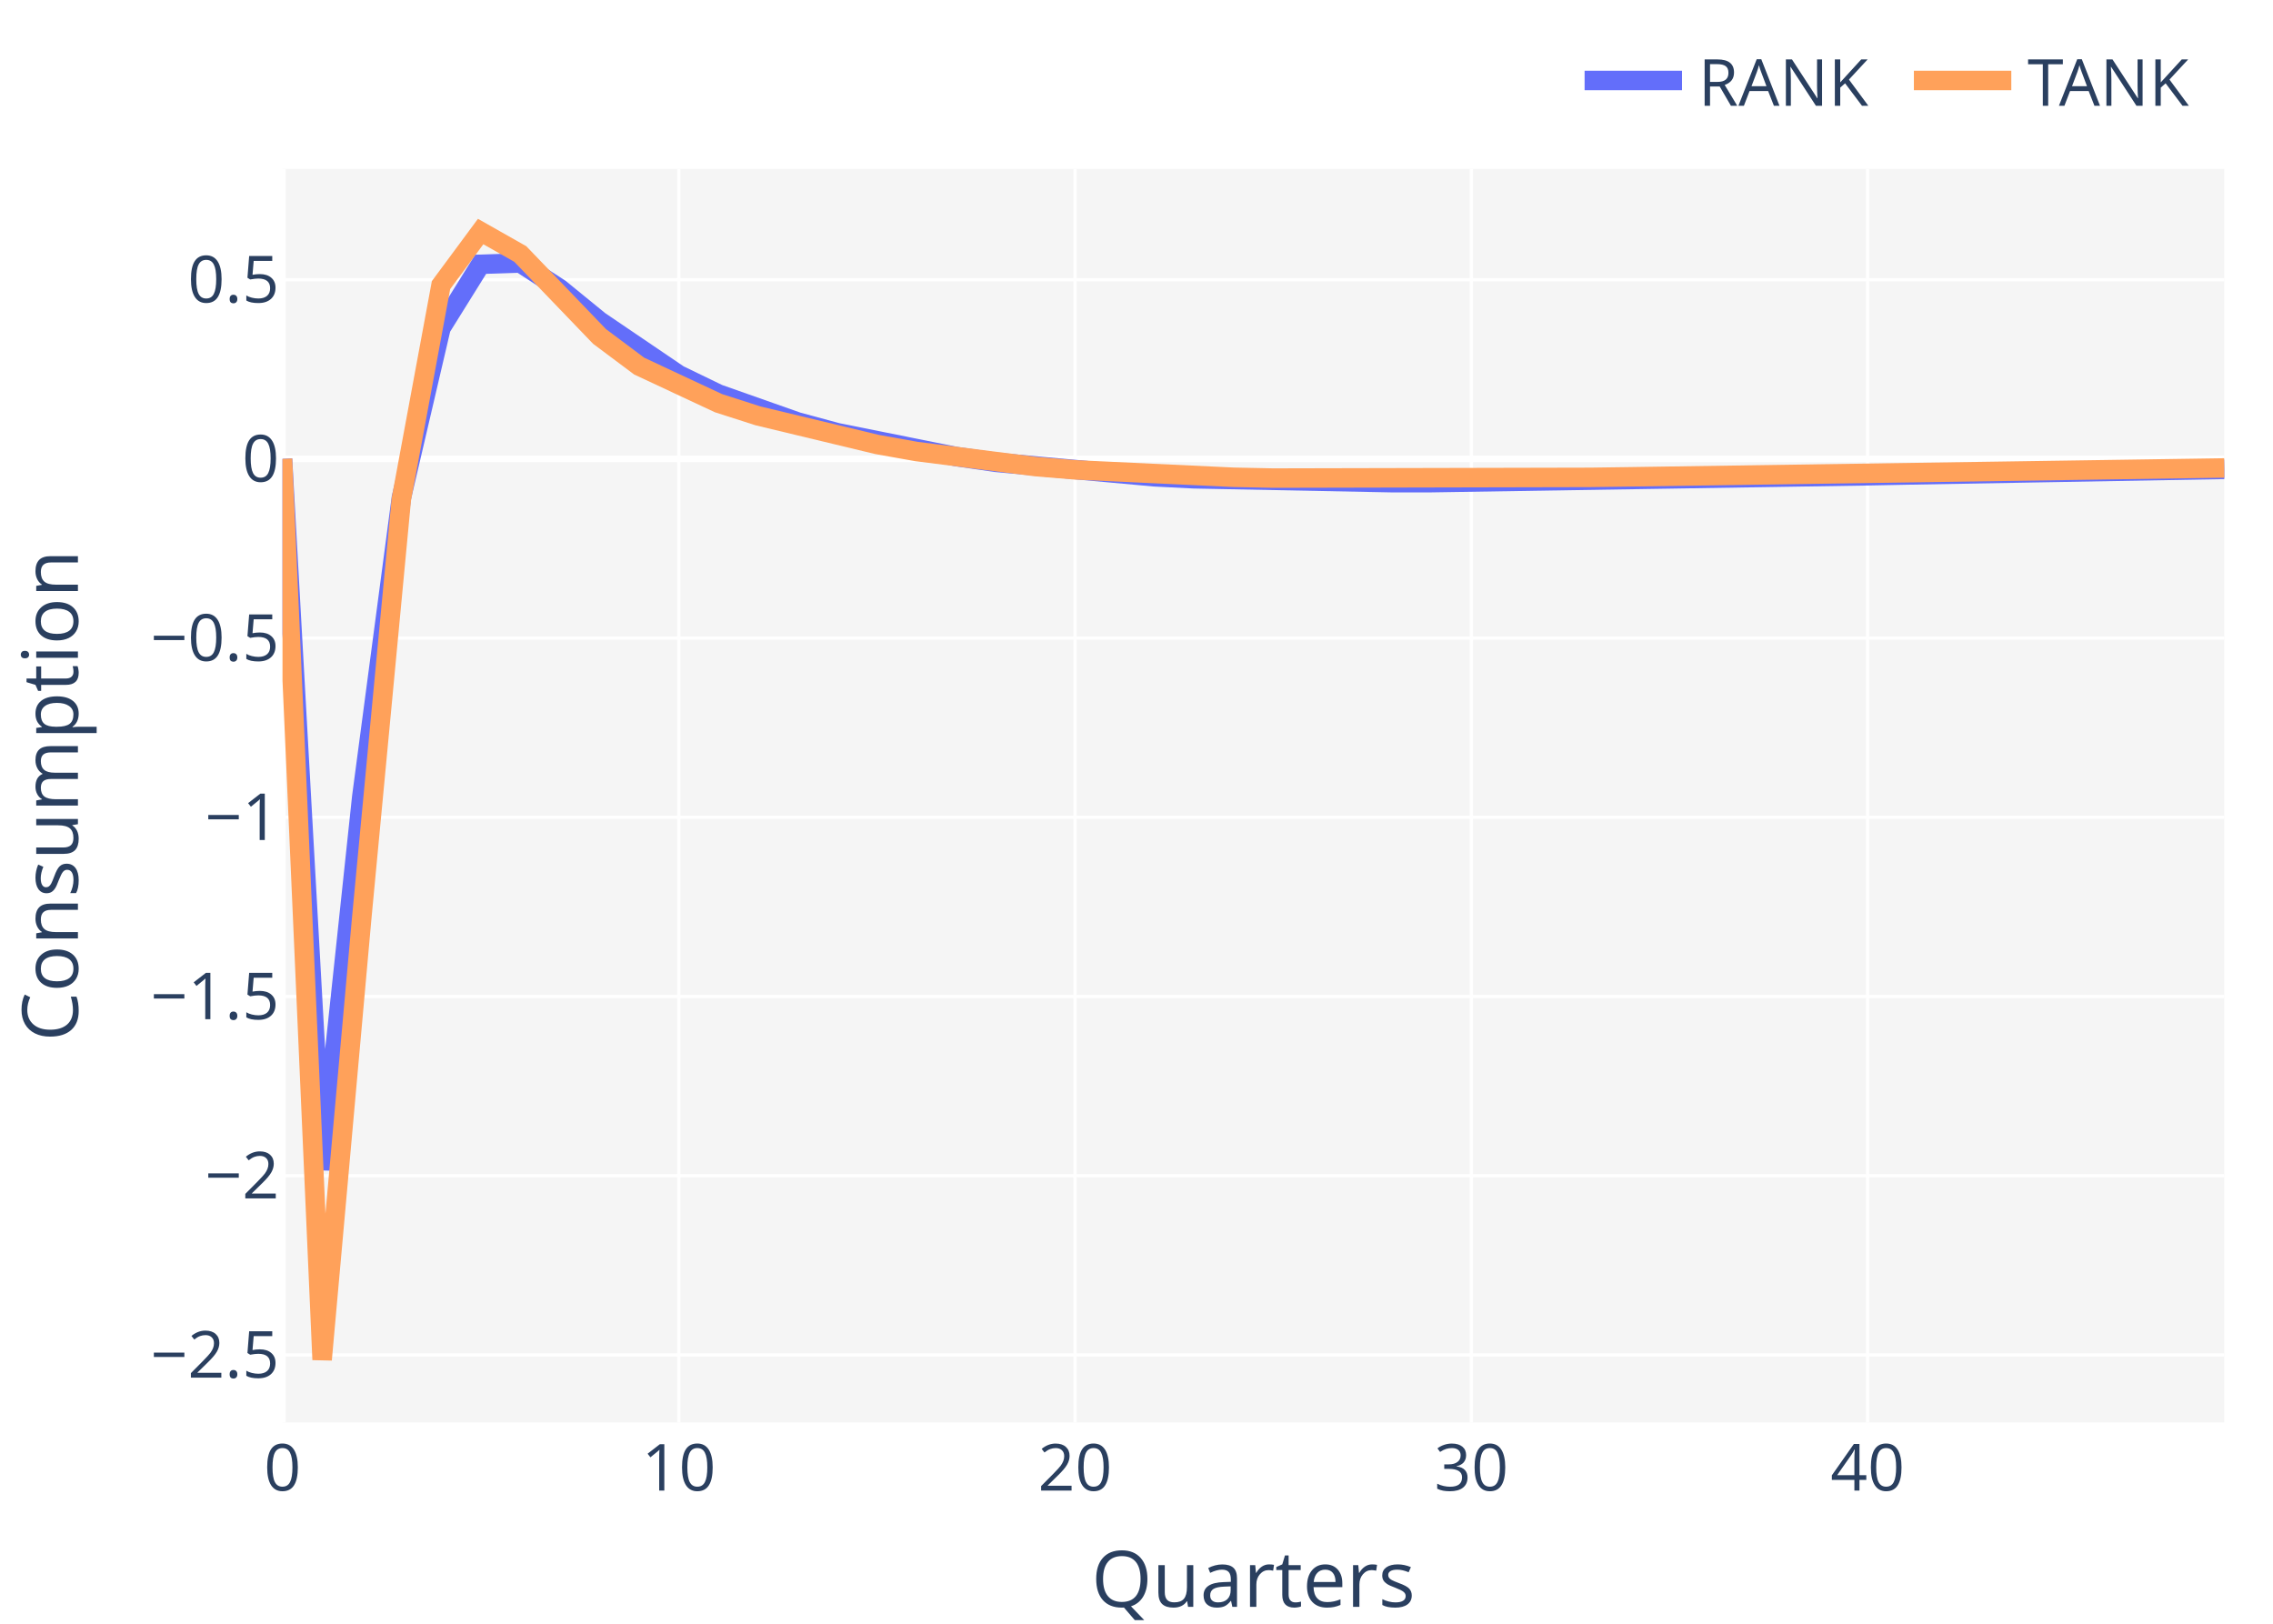
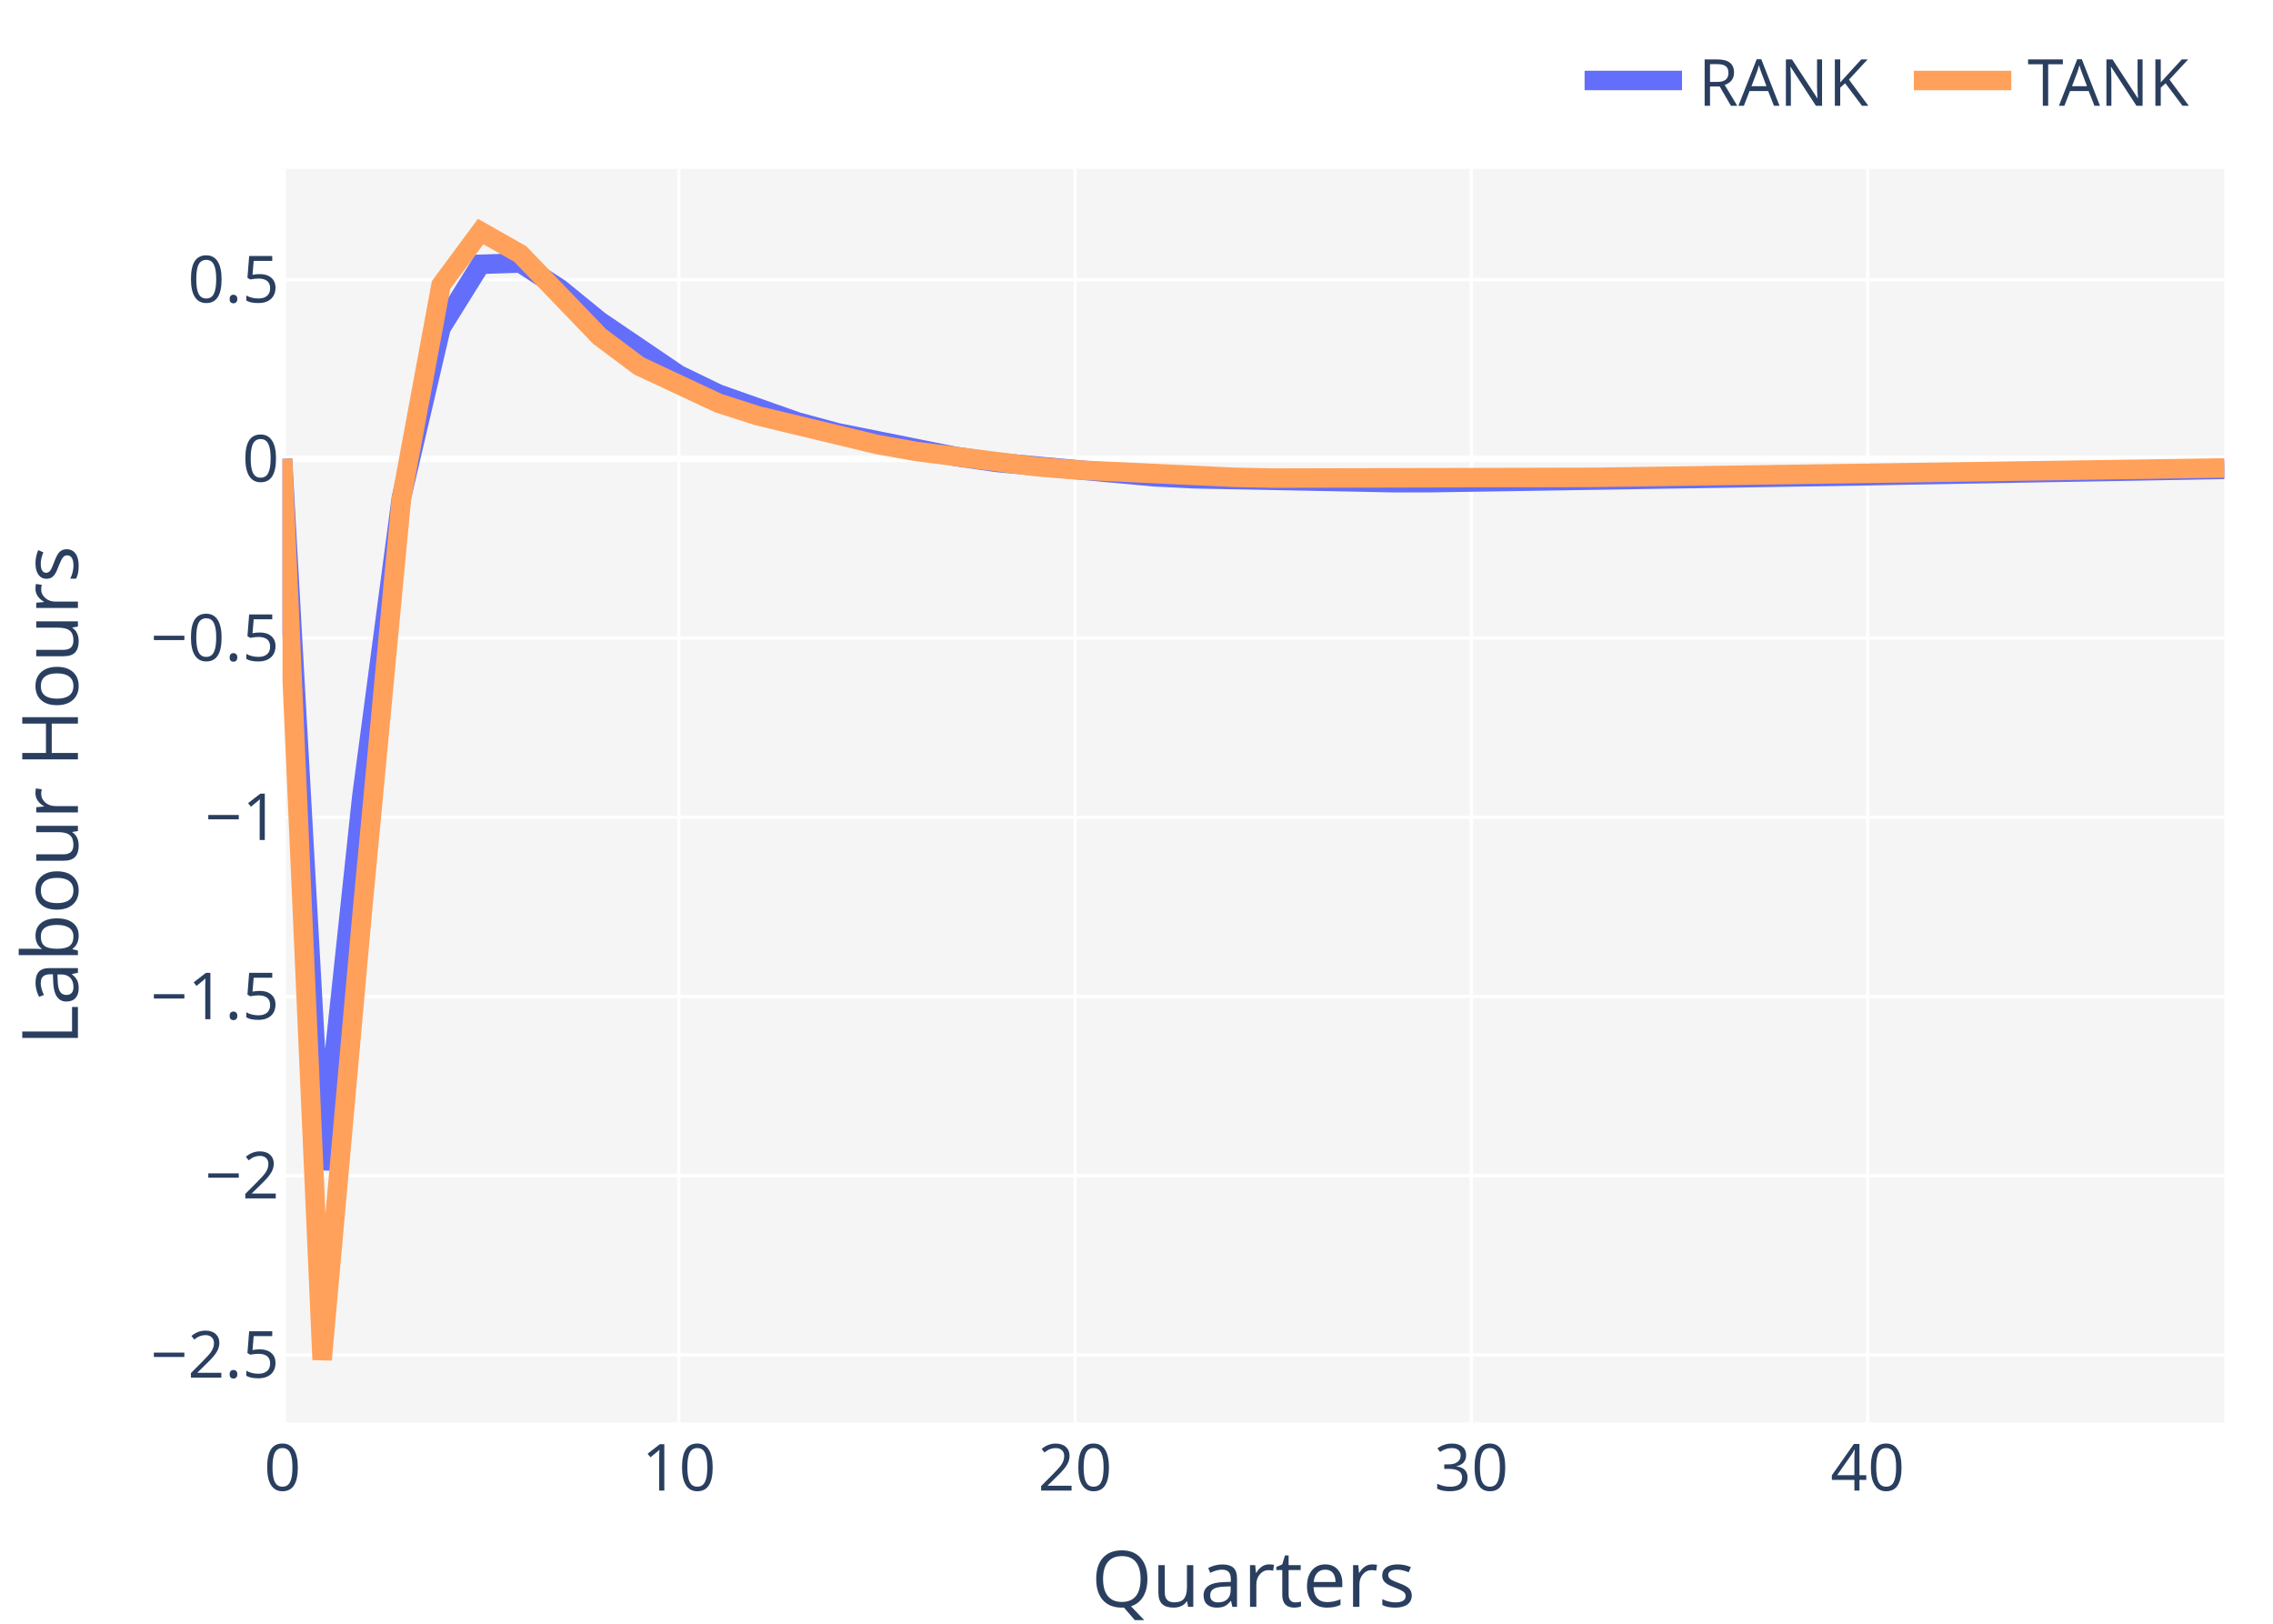
<svg xmlns="http://www.w3.org/2000/svg" class="main-svg" width="700" height="500" style="" viewBox="0 0 700 500">
  <rect x="0" y="0" width="700" height="500" style="fill: rgb(255, 255, 255); fill-opacity: 1;" />
-   <defs id="defs-00be6c">
+   <defs id="defs-663e50">
    <g class="clips">
-       <clipPath id="clip00be6cxyplot" class="plotclip">
+       <clipPath id="clip663e50xyplot" class="plotclip">
        <rect width="598" height="386" />
      </clipPath>
-       <clipPath class="axesclip" id="clip00be6cx">
+       <clipPath class="axesclip" id="clip663e50x">
        <rect x="87" y="0" width="598" height="500" />
      </clipPath>
-       <clipPath class="axesclip" id="clip00be6cy">
+       <clipPath class="axesclip" id="clip663e50y">
        <rect x="0" y="52" width="700" height="386" />
      </clipPath>
-       <clipPath class="axesclip" id="clip00be6cxy">
+       <clipPath class="axesclip" id="clip663e50xy">
        <rect x="87" y="52" width="598" height="386" />
      </clipPath>
    </g>
    <g class="gradients" />
    <g class="patterns" />
  </defs>
  <g class="bglayer">
    <rect class="bg" x="87" y="52" width="598" height="386" style="fill: rgb(245, 245, 245); fill-opacity: 1; stroke-width: 0;" />
  </g>
  <g class="layer-below">
    <g class="imagelayer" />
    <g class="shapelayer" />
  </g>
  <g class="cartesianlayer">
    <g class="subplot xy">
      <g class="layer-subplot">
        <g class="shapelayer" />
        <g class="imagelayer" />
      </g>
      <g class="minor-gridlayer">
        <g class="x" />
        <g class="y" />
      </g>
      <g class="gridlayer">
        <g class="x">
          <path class="xgrid crisp" transform="translate(209.04,0)" d="M0,52v386" style="stroke: rgb(255, 255, 255); stroke-opacity: 1; stroke-width: 1px;" />
          <path class="xgrid crisp" transform="translate(331.08,0)" d="M0,52v386" style="stroke: rgb(255, 255, 255); stroke-opacity: 1; stroke-width: 1px;" />
          <path class="xgrid crisp" transform="translate(453.12,0)" d="M0,52v386" style="stroke: rgb(255, 255, 255); stroke-opacity: 1; stroke-width: 1px;" />
          <path class="xgrid crisp" transform="translate(575.16,0)" d="M0,52v386" style="stroke: rgb(255, 255, 255); stroke-opacity: 1; stroke-width: 1px;" />
        </g>
        <g class="y">
          <path class="ygrid crisp" transform="translate(0,417.22)" d="M87,0h598" style="stroke: rgb(255, 255, 255); stroke-opacity: 1; stroke-width: 1px;" />
          <path class="ygrid crisp" transform="translate(0,362.03)" d="M87,0h598" style="stroke: rgb(255, 255, 255); stroke-opacity: 1; stroke-width: 1px;" />
          <path class="ygrid crisp" transform="translate(0,306.85)" d="M87,0h598" style="stroke: rgb(255, 255, 255); stroke-opacity: 1; stroke-width: 1px;" />
          <path class="ygrid crisp" transform="translate(0,251.67)" d="M87,0h598" style="stroke: rgb(255, 255, 255); stroke-opacity: 1; stroke-width: 1px;" />
          <path class="ygrid crisp" transform="translate(0,196.48)" d="M87,0h598" style="stroke: rgb(255, 255, 255); stroke-opacity: 1; stroke-width: 1px;" />
          <path class="ygrid crisp" transform="translate(0,86.12)" d="M87,0h598" style="stroke: rgb(255, 255, 255); stroke-opacity: 1; stroke-width: 1px;" />
        </g>
      </g>
      <g class="zerolinelayer">
        <path class="xzl zl crisp" transform="translate(87,0)" d="M0,52v386" style="stroke: rgb(255, 255, 255); stroke-opacity: 1; stroke-width: 2px;" />
        <path class="yzl zl crisp" transform="translate(0,141.3)" d="M87,0h598" style="stroke: rgb(255, 255, 255); stroke-opacity: 1; stroke-width: 2px;" />
      </g>
      <path class="xlines-below" />
      <path class="ylines-below" />
      <g class="overlines-below" />
      <g class="xaxislayer-below" />
      <g class="yaxislayer-below" />
      <g class="overaxes-below" />
-       <g class="plot" transform="translate(87,52)" clip-path="url(#clip00be6cxyplot)">
+       <g class="plot" transform="translate(87,52)" clip-path="url(#clip663e50xyplot)">
        <g class="scatterlayer mlayer">
-           <g class="trace scatter trace8dbd72" style="stroke-miterlimit: 2; opacity: 1;">
+           <g class="trace scatter trace4d1040" style="stroke-miterlimit: 2; opacity: 1;">
            <g class="fills" />
            <g class="errorbars" />
            <g class="lines">
              <path class="js-line" d="M0,89.3L12.2,308.18L24.41,193.39L36.61,101.27L48.82,48.97L61.02,29.38L73.22,28.97L85.43,36.91L97.63,46.86L122.04,63.42L134.24,69.33L158.65,77.94L170.86,81.24L207.47,88.59L219.67,90.36L268.49,94.82L280.69,95.43L341.71,96.63L353.92,96.62L488.16,94.5L500.37,94.26L598,92.53" style="vector-effect: non-scaling-stroke; fill: none; stroke: rgb(99, 110, 250); stroke-opacity: 1; stroke-width: 6px; opacity: 1;" />
            </g>
            <g class="points" />
            <g class="text" />
          </g>
-           <g class="trace scatter trace953d69" style="stroke-miterlimit: 2; opacity: 1;">
+           <g class="trace scatter trace8bdb5d" style="stroke-miterlimit: 2; opacity: 1;">
            <g class="fills" />
            <g class="errorbars" />
            <g class="lines">
              <path class="js-line" d="M0,89.3L12.2,366.7L24.41,230.59L36.61,101.67L48.82,35.79L61.02,19.3L73.22,26.21L97.63,51.6L109.84,60.73L134.24,72.14L146.45,76.06L183.06,84.86L195.27,87.04L231.88,91.67L244.08,92.68L292.9,94.97L305.1,95.22L402.73,95L414.94,94.83L598,92.1" style="vector-effect: non-scaling-stroke; fill: none; stroke: rgb(255, 161, 90); stroke-opacity: 1; stroke-width: 6px; opacity: 1;" />
            </g>
            <g class="points" />
            <g class="text" />
          </g>
        </g>
      </g>
      <g class="overplot" />
      <path class="xlines-above crisp" d="M0,0" style="fill: none;" />
      <path class="ylines-above crisp" d="M0,0" style="fill: none;" />
      <g class="overlines-above" />
      <g class="xaxislayer-above">
        <g class="xtick">
          <text text-anchor="middle" x="0" y="459" transform="translate(87,0)" style="font-family: 'Open Sans', verdana, arial, sans-serif; font-size: 20px; fill: rgb(42, 63, 95); fill-opacity: 1; white-space: pre; opacity: 1;">0</text>
        </g>
        <g class="xtick">
          <text text-anchor="middle" x="0" y="459" style="font-family: 'Open Sans', verdana, arial, sans-serif; font-size: 20px; fill: rgb(42, 63, 95); fill-opacity: 1; white-space: pre; opacity: 1;" transform="translate(209.04,0)">10</text>
        </g>
        <g class="xtick">
          <text text-anchor="middle" x="0" y="459" style="font-family: 'Open Sans', verdana, arial, sans-serif; font-size: 20px; fill: rgb(42, 63, 95); fill-opacity: 1; white-space: pre; opacity: 1;" transform="translate(331.08,0)">20</text>
        </g>
        <g class="xtick">
          <text text-anchor="middle" x="0" y="459" style="font-family: 'Open Sans', verdana, arial, sans-serif; font-size: 20px; fill: rgb(42, 63, 95); fill-opacity: 1; white-space: pre; opacity: 1;" transform="translate(453.12,0)">30</text>
        </g>
        <g class="xtick">
          <text text-anchor="middle" x="0" y="459" style="font-family: 'Open Sans', verdana, arial, sans-serif; font-size: 20px; fill: rgb(42, 63, 95); fill-opacity: 1; white-space: pre; opacity: 1;" transform="translate(575.16,0)">40</text>
        </g>
      </g>
      <g class="yaxislayer-above">
        <g class="ytick">
          <text text-anchor="end" x="86" y="7" transform="translate(0,417.22)" style="font-family: 'Open Sans', verdana, arial, sans-serif; font-size: 20px; fill: rgb(42, 63, 95); fill-opacity: 1; white-space: pre; opacity: 1;">−2.5</text>
        </g>
        <g class="ytick">
          <text text-anchor="end" x="86" y="7" style="font-family: 'Open Sans', verdana, arial, sans-serif; font-size: 20px; fill: rgb(42, 63, 95); fill-opacity: 1; white-space: pre; opacity: 1;" transform="translate(0,362.03)">−2</text>
        </g>
        <g class="ytick">
          <text text-anchor="end" x="86" y="7" style="font-family: 'Open Sans', verdana, arial, sans-serif; font-size: 20px; fill: rgb(42, 63, 95); fill-opacity: 1; white-space: pre; opacity: 1;" transform="translate(0,306.85)">−1.5</text>
        </g>
        <g class="ytick">
          <text text-anchor="end" x="86" y="7" style="font-family: 'Open Sans', verdana, arial, sans-serif; font-size: 20px; fill: rgb(42, 63, 95); fill-opacity: 1; white-space: pre; opacity: 1;" transform="translate(0,251.67)">−1</text>
        </g>
        <g class="ytick">
          <text text-anchor="end" x="86" y="7" style="font-family: 'Open Sans', verdana, arial, sans-serif; font-size: 20px; fill: rgb(42, 63, 95); fill-opacity: 1; white-space: pre; opacity: 1;" transform="translate(0,196.48)">−0.5</text>
        </g>
        <g class="ytick">
          <text text-anchor="end" x="86" y="7" style="font-family: 'Open Sans', verdana, arial, sans-serif; font-size: 20px; fill: rgb(42, 63, 95); fill-opacity: 1; white-space: pre; opacity: 1;" transform="translate(0,141.3)">0</text>
        </g>
        <g class="ytick">
          <text text-anchor="end" x="86" y="7" style="font-family: 'Open Sans', verdana, arial, sans-serif; font-size: 20px; fill: rgb(42, 63, 95); fill-opacity: 1; white-space: pre; opacity: 1;" transform="translate(0,86.12)">0.5</text>
        </g>
      </g>
      <g class="overaxes-above" />
    </g>
  </g>
  <g class="polarlayer" />
  <g class="smithlayer" />
  <g class="ternarylayer" />
  <g class="geolayer" />
  <g class="funnelarealayer" />
  <g class="pielayer" />
  <g class="iciclelayer" />
  <g class="treemaplayer" />
  <g class="sunburstlayer" />
  <g class="glimages" />
-   <defs id="topdefs-00be6c">
+   <defs id="topdefs-663e50">
    <g class="clips" />
-     <clipPath id="legend00be6c">
+     <clipPath id="legend663e50">
      <rect width="202" height="39" x="0" y="0" />
    </clipPath>
  </defs>
  <g class="layer-above">
    <g class="imagelayer" />
    <g class="shapelayer" />
  </g>
  <g class="infolayer">
    <g class="legend" pointer-events="all" transform="translate(483,5.28)">
      <rect class="bg" shape-rendering="crispEdges" width="202" height="39" x="0" y="0" style="stroke: rgb(68, 68, 68); stroke-opacity: 1; fill: rgb(255, 255, 255); fill-opacity: 1; stroke-width: 0px;" />
-       <g class="scrollbox" transform="" clip-path="url(#legend00be6c)">
+       <g class="scrollbox" transform="" clip-path="url(#legend663e50)">
        <g class="groups" transform="">
          <g class="traces" transform="translate(0,19.5)" style="opacity: 1;">
            <text class="legendtext" text-anchor="start" x="40" y="7.8" style="font-family: 'Open Sans', verdana, arial, sans-serif; font-size: 20px; fill: rgb(42, 63, 95); fill-opacity: 1; white-space: pre;">RANK</text>
            <g class="layers" style="opacity: 1;">
              <g class="legendfill" />
              <g class="legendlines">
                <path class="js-line" d="M5,0h30" style="fill: none; stroke: rgb(99, 110, 250); stroke-opacity: 1; stroke-width: 6px;" />
              </g>
              <g class="legendsymbols">
                <g class="legendpoints" />
              </g>
            </g>
            <rect class="legendtoggle" x="0" y="-14.5" width="98.906" height="29" style="fill: rgb(0, 0, 0); fill-opacity: 0;" />
          </g>
        </g>
        <g class="groups" transform="translate(101.4062,0)">
          <g class="traces" transform="translate(0,19.5)" style="opacity: 1;">
            <text class="legendtext" text-anchor="start" x="40" y="7.8" style="font-family: 'Open Sans', verdana, arial, sans-serif; font-size: 20px; fill: rgb(42, 63, 95); fill-opacity: 1; white-space: pre;">TANK</text>
            <g class="layers" style="opacity: 1;">
              <g class="legendfill" />
              <g class="legendlines">
                <path class="js-line" d="M5,0h30" style="fill: none; stroke: rgb(255, 161, 90); stroke-opacity: 1; stroke-width: 6px;" />
              </g>
              <g class="legendsymbols">
                <g class="legendpoints" />
              </g>
            </g>
            <rect class="legendtoggle" x="0" y="-14.5" width="97.328" height="29" style="fill: rgb(0, 0, 0); fill-opacity: 0;" />
          </g>
        </g>
      </g>
      <rect class="scrollbar" rx="20" ry="3" width="0" height="0" x="0" y="0" style="fill: rgb(128, 139, 164); fill-opacity: 1;" />
    </g>
    <g class="g-gtitle" />
    <g class="g-xtitle">
      <text class="xtitle" x="386" y="494.8" text-anchor="middle" style="font-family: 'Open Sans', verdana, arial, sans-serif; font-size: 24px; fill: rgb(42, 63, 95); opacity: 1; font-weight: normal; white-space: pre;">Quarters</text>
    </g>
    <g class="g-ytitle" transform="translate(18.87793,0)">
-       <text class="ytitle" transform="rotate(-90,5.121875,245)" x="5.122" y="245" text-anchor="middle" style="font-family: 'Open Sans', verdana, arial, sans-serif; font-size: 24px; fill: rgb(42, 63, 95); opacity: 1; font-weight: normal; white-space: pre;">Consumption</text>
+       <text class="ytitle" transform="rotate(-90,5.121875,245)" x="5.122" y="245" text-anchor="middle" style="font-family: 'Open Sans', verdana, arial, sans-serif; font-size: 24px; fill: rgb(42, 63, 95); opacity: 1; font-weight: normal; white-space: pre;">Labour Hours</text>
    </g>
  </g>
</svg>
